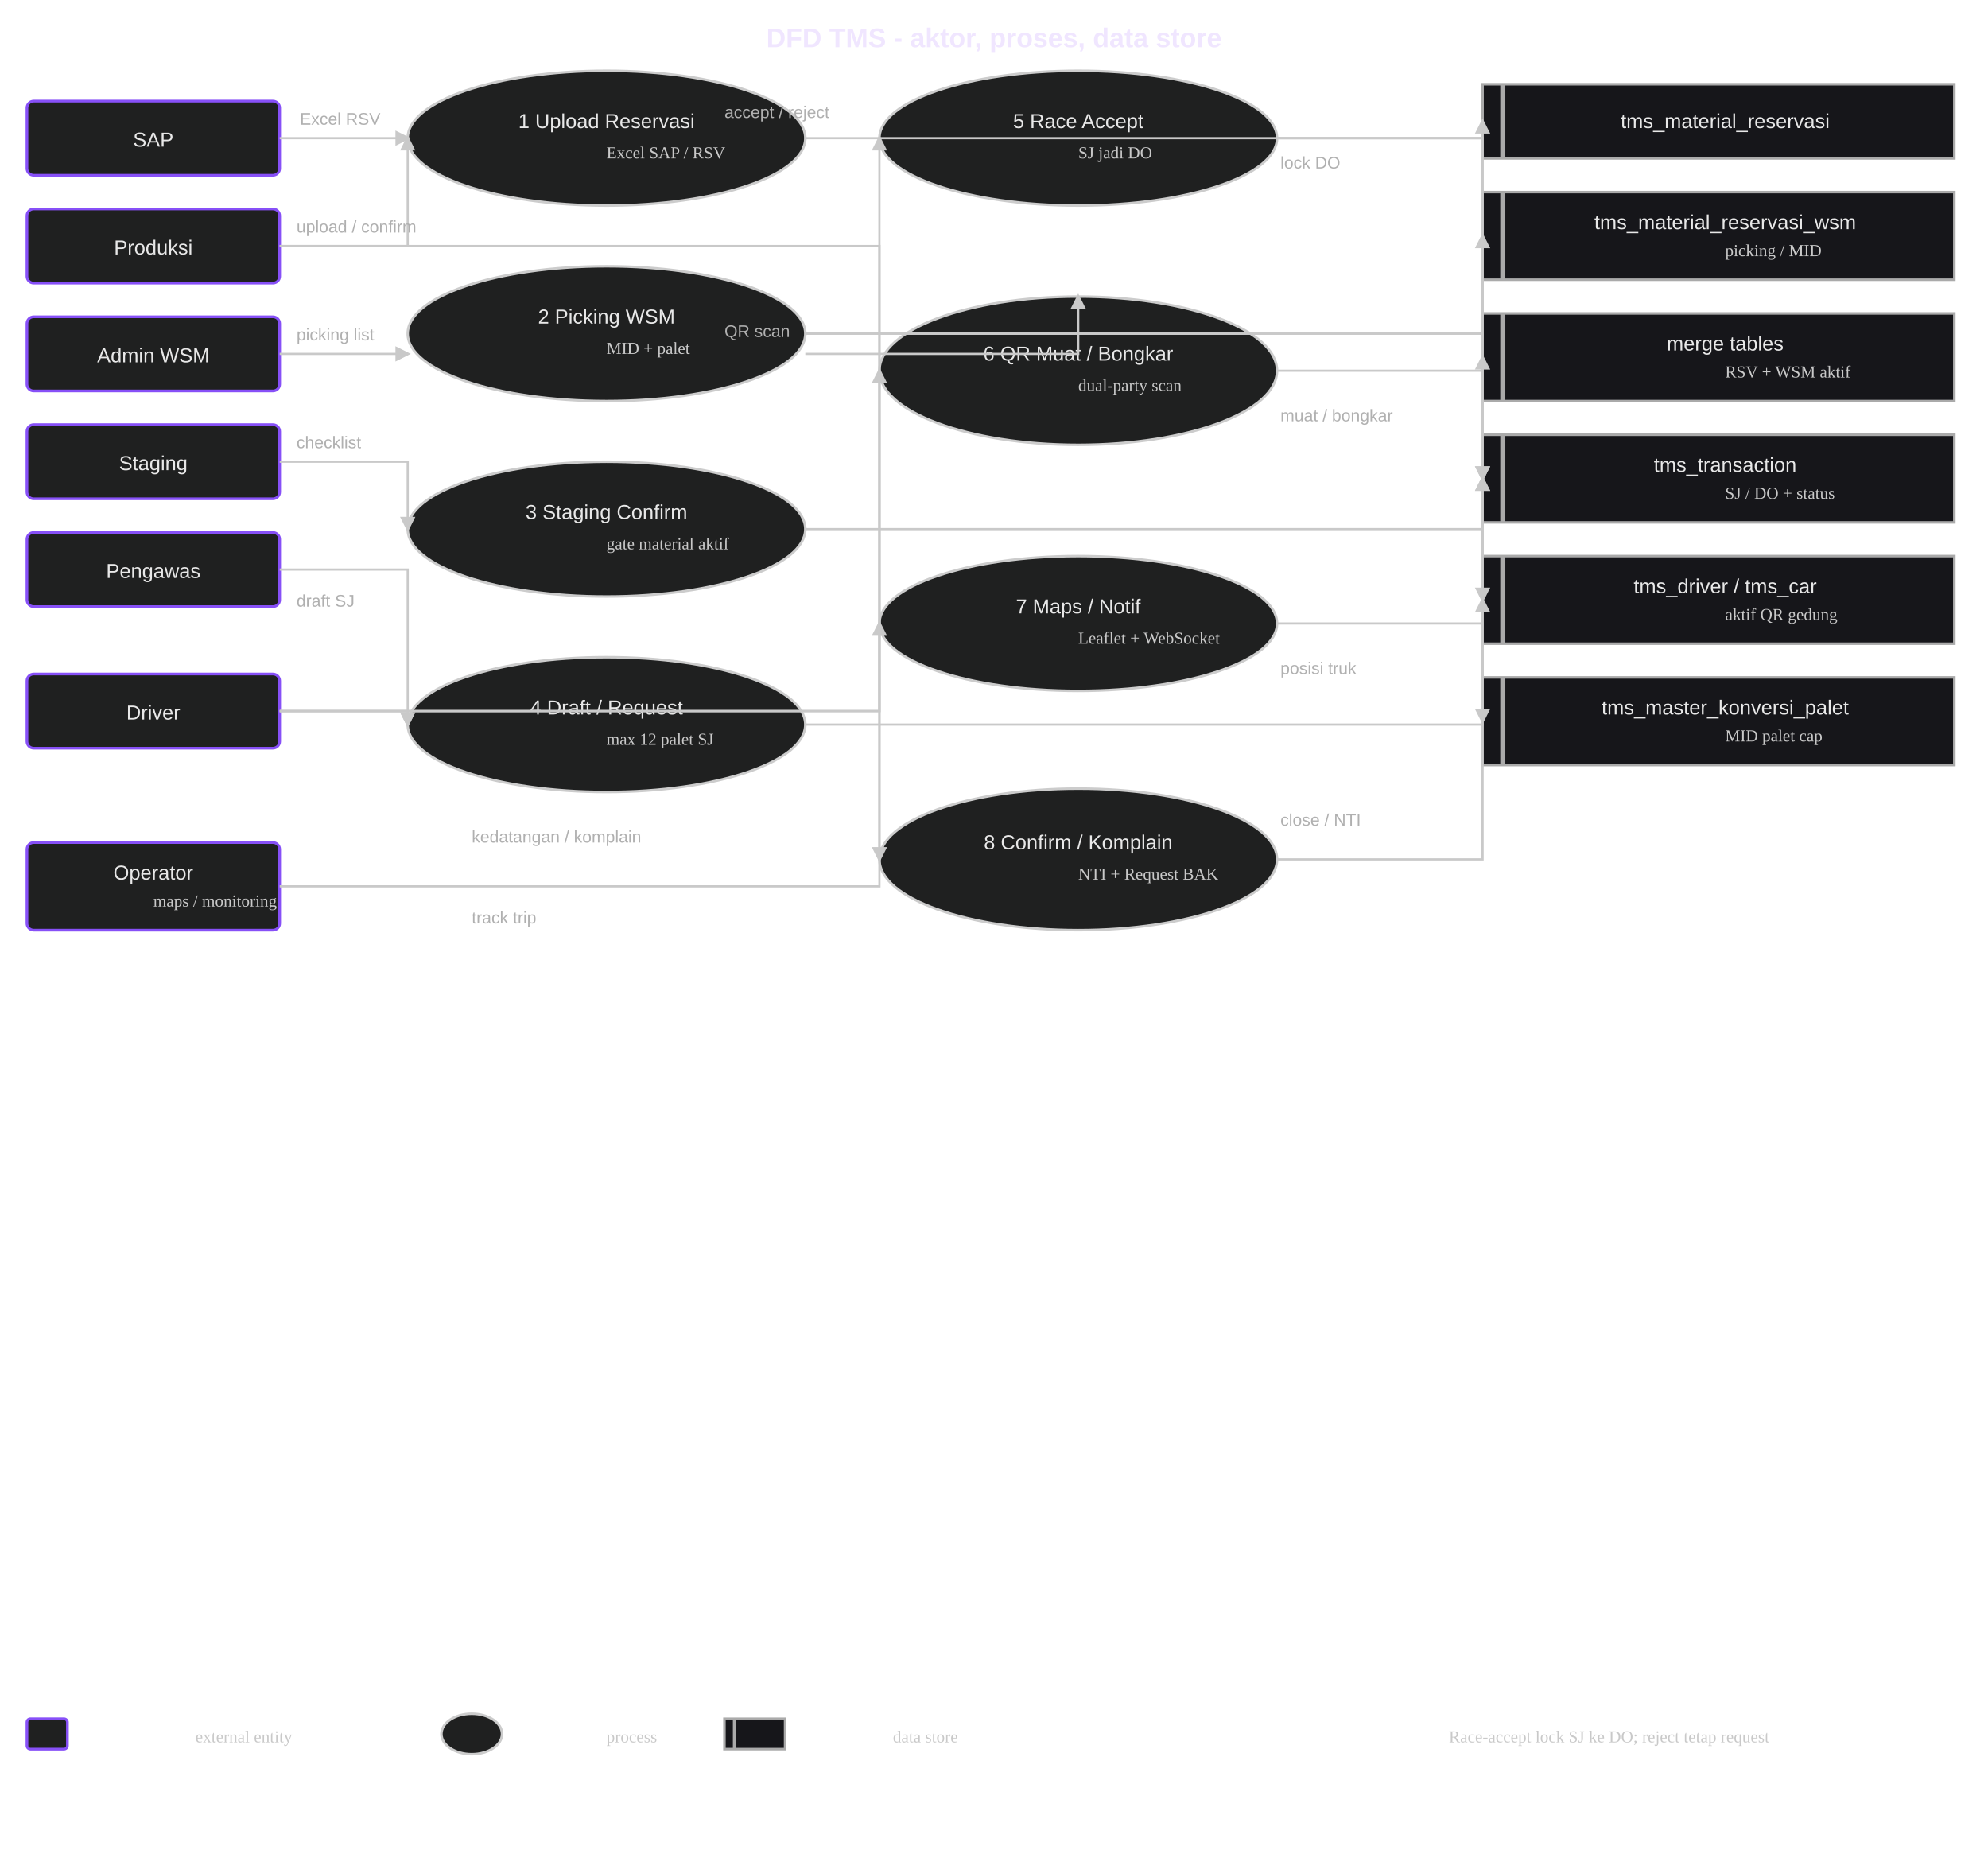
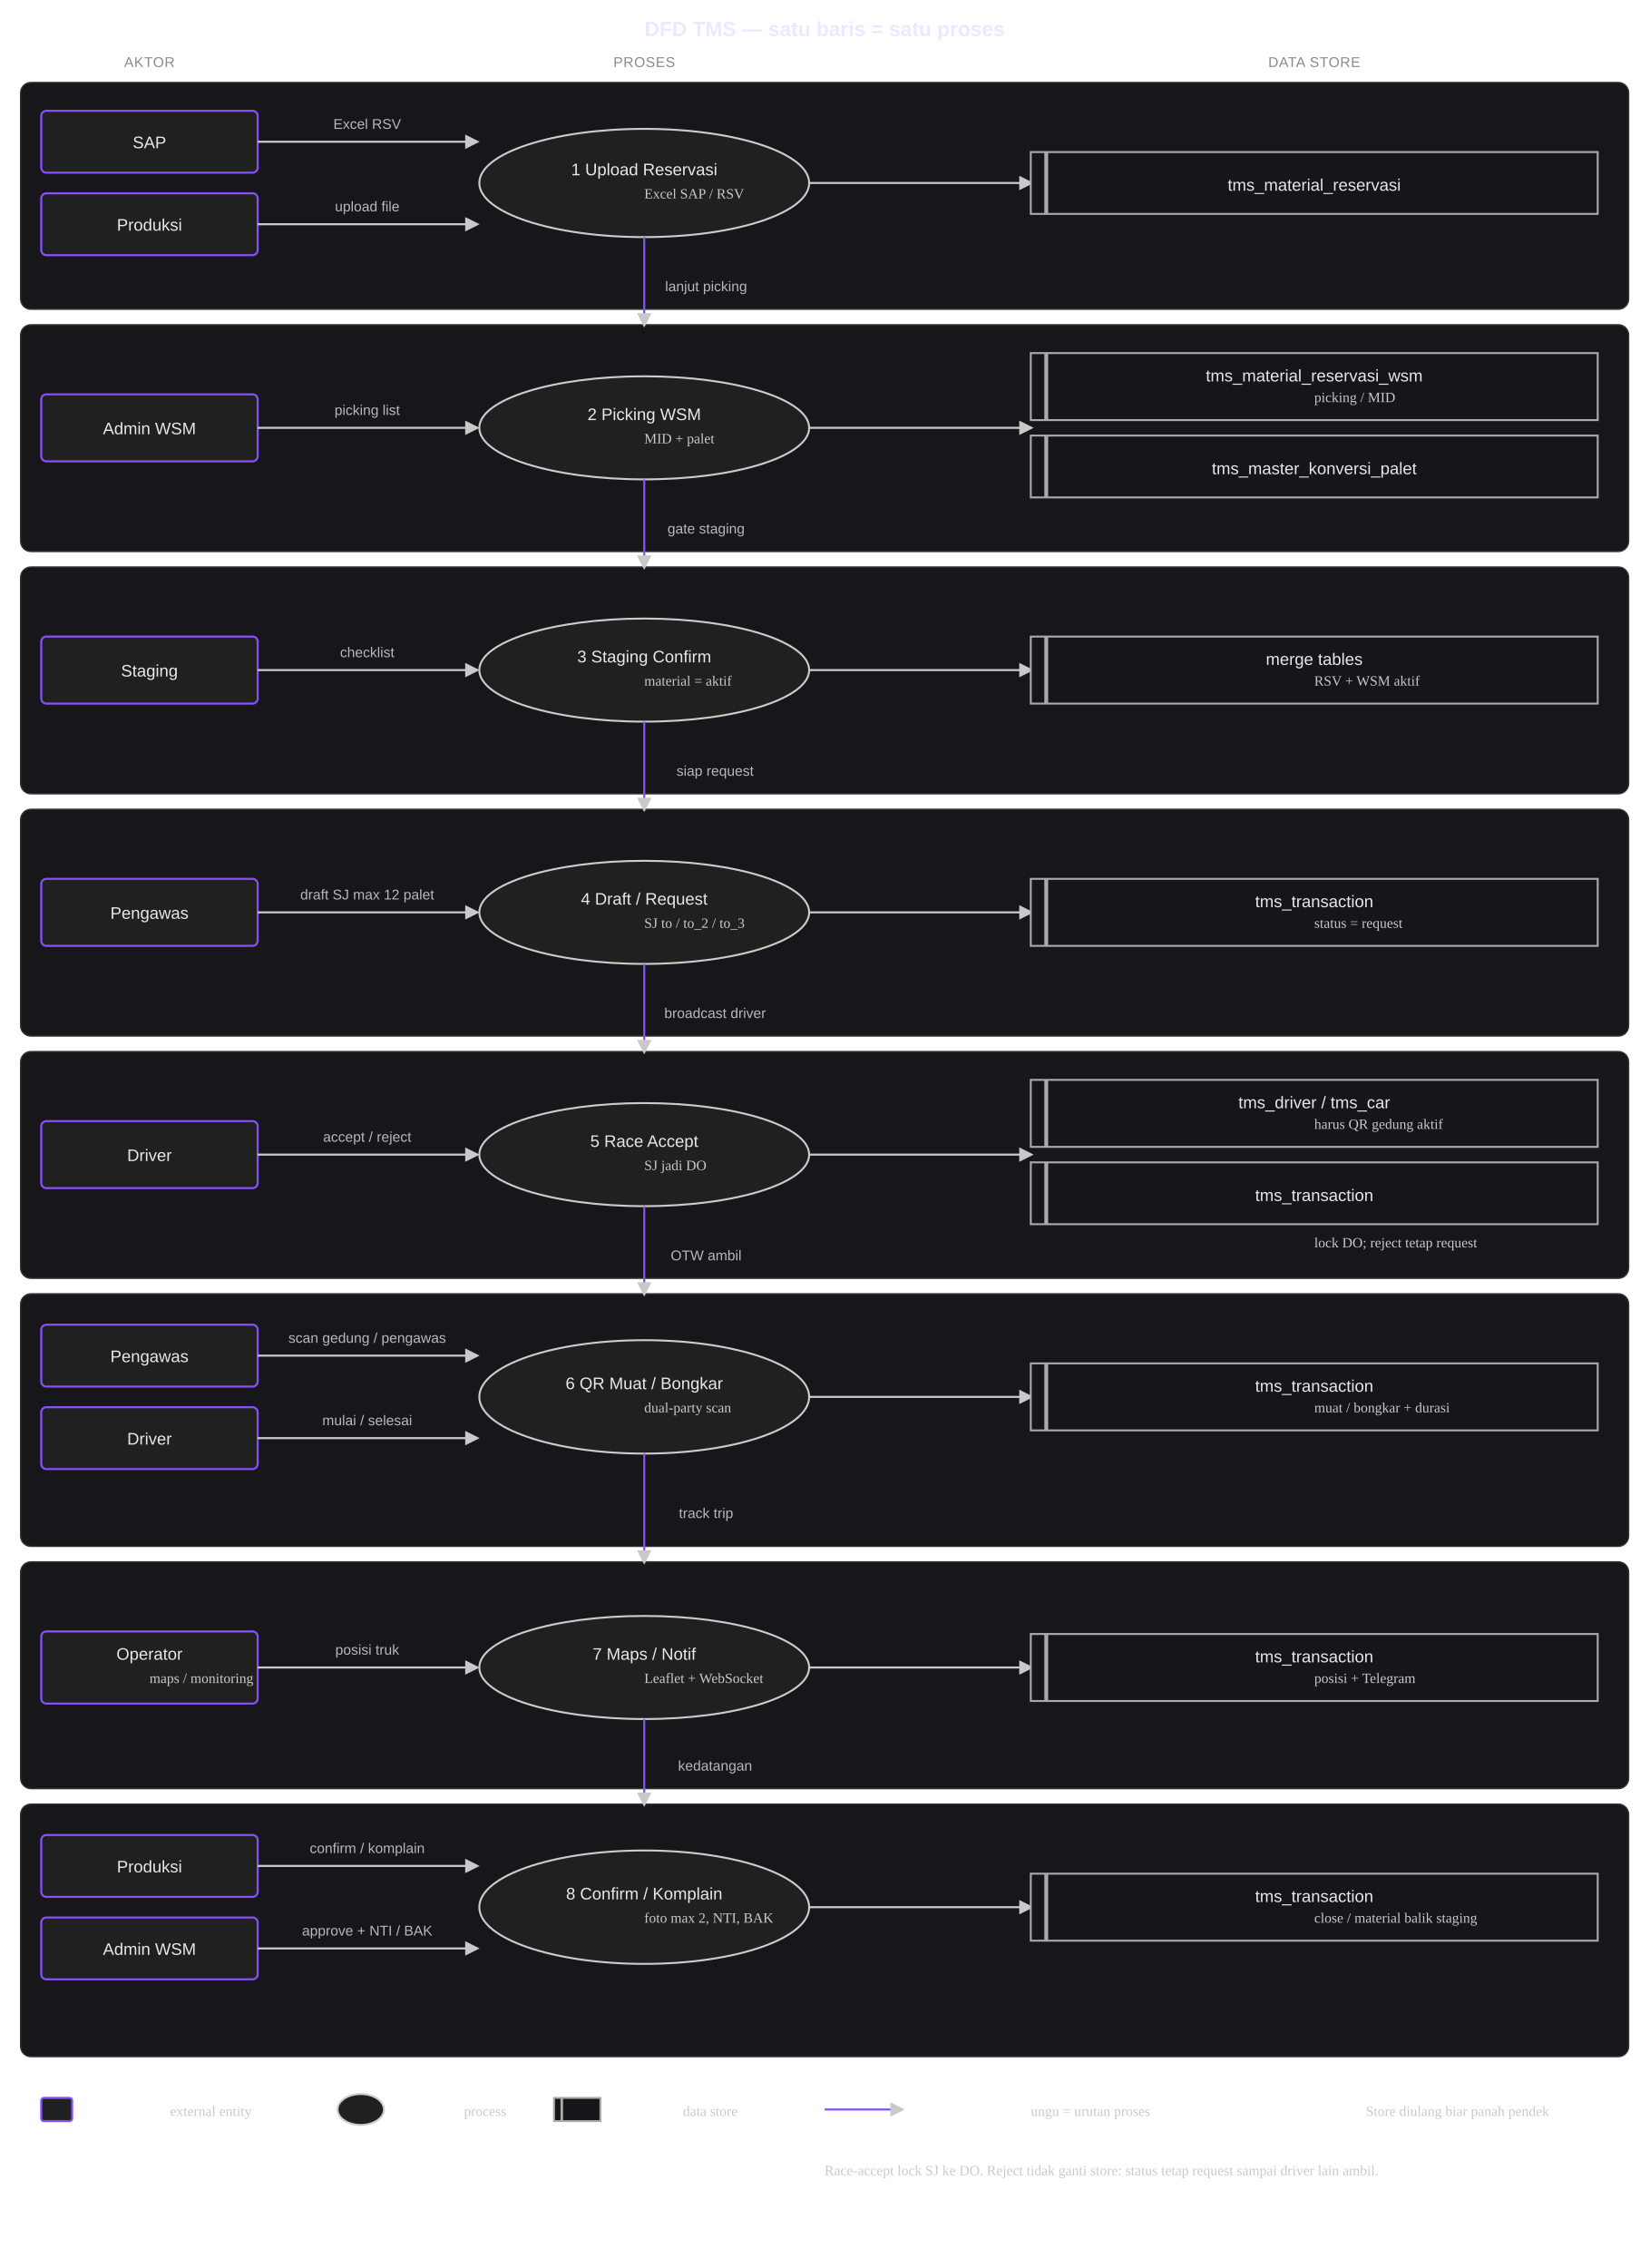
- <svg xmlns="http://www.w3.org/2000/svg" viewBox="0 0 1180 1100" width="100%" role="img" aria-label="TMS data flow diagram">
+ <svg xmlns="http://www.w3.org/2000/svg" viewBox="0 0 1280 1760" width="100%" role="img" aria-label="TMS data flow diagram">
  <defs>
    <marker id="tms-d-arrow" viewBox="0 0 10 10" refX="8" refY="5" markerWidth="7" markerHeight="7" orient="auto">
      <path d="M0,0 L10,5 L0,10 z" fill="#c9c9c9" />
    </marker>
  </defs>
  <style>
+     .band { fill: #17171b; stroke: #333; stroke-width: 1; }
    .ent { fill: #1f2020; stroke: #8750f7; stroke-width: 1.6; }
    .proc { fill: #1f2020; stroke: #ccc; stroke-width: 1.5; }
    .store { fill: #16161a; stroke: #aaa; stroke-width: 1.5; }
-     .label { fill: #e8e8e8; font-family: "Trebuchet MS", Verdana, Arial, sans-serif; font-size: 12px; text-anchor: middle; }
-     .sub { font-size: 10px; fill: #c9c9c9; }
-     .flow { stroke: #c9c9c9; stroke-width: 1.3; fill: none; marker-end: url(#tms-d-arrow); }
-     .flab { fill: #b0b0b0; font-family: "Trebuchet MS", Verdana, Arial, sans-serif; font-size: 10px; }
+     .label { fill: #e8e8e8; font-family: "Trebuchet MS", Verdana, Arial, sans-serif; font-size: 13px; text-anchor: middle; }
+     .sub { font-size: 11px; fill: #c9c9c9; }
+     .flow { stroke: #c9c9c9; stroke-width: 1.6; fill: none; marker-end: url(#tms-d-arrow); }
+     .seq { stroke: #8750f7; stroke-width: 1.6; fill: none; marker-end: url(#tms-d-arrow); }
+     .flab { fill: #b8b8b8; font-family: "Trebuchet MS", Verdana, Arial, sans-serif; font-size: 11px; text-anchor: middle; }
    .title { fill: #f0e6ff; font-family: "Trebuchet MS", Verdana, Arial, sans-serif; font-size: 16px; font-weight: 700; text-anchor: middle; }
+     .col { fill: #8a8a8a; font-family: "Trebuchet MS", Verdana, Arial, sans-serif; font-size: 11px; text-anchor: middle; letter-spacing: 0.4px; }
  </style>
-   <text class="title" x="590" y="28">DFD TMS - aktor, proses, data store</text>
-   <rect class="ent" x="16" y="60" width="150" height="44" rx="4" />
-   <text class="label" x="91" y="87">SAP</text>
-   <rect class="ent" x="16" y="124" width="150" height="44" rx="4" />
-   <text class="label" x="91" y="151">Produksi</text>
-   <rect class="ent" x="16" y="188" width="150" height="44" rx="4" />
-   <text class="label" x="91" y="215">Admin WSM</text>
-   <rect class="ent" x="16" y="252" width="150" height="44" rx="4" />
-   <text class="label" x="91" y="279">Staging</text>
-   <rect class="ent" x="16" y="316" width="150" height="44" rx="4" />
-   <text class="label" x="91" y="343">Pengawas</text>
-   <rect class="ent" x="16" y="400" width="150" height="44" rx="4" />
-   <text class="label" x="91" y="427">Driver</text>
-   <rect class="ent" x="16" y="500" width="150" height="52" rx="4" />
-   <text class="label" x="91" y="522">Operator</text>
-   <text class="sub" x="91" y="538">maps / monitoring</text>
-   <ellipse class="proc" cx="360" cy="82" rx="118" ry="40" />
-   <text class="label" x="360" y="76">1 Upload Reservasi</text>
-   <text class="sub" x="360" y="94">Excel SAP / RSV</text>
-   <ellipse class="proc" cx="360" cy="198" rx="118" ry="40" />
-   <text class="label" x="360" y="192">2 Picking WSM</text>
-   <text class="sub" x="360" y="210">MID + palet</text>
-   <ellipse class="proc" cx="360" cy="314" rx="118" ry="40" />
-   <text class="label" x="360" y="308">3 Staging Confirm</text>
-   <text class="sub" x="360" y="326">gate material aktif</text>
-   <ellipse class="proc" cx="360" cy="430" rx="118" ry="40" />
-   <text class="label" x="360" y="424">4 Draft / Request</text>
-   <text class="sub" x="360" y="442">max 12 palet SJ</text>
-   <ellipse class="proc" cx="640" cy="82" rx="118" ry="40" />
-   <text class="label" x="640" y="76">5 Race Accept</text>
-   <text class="sub" x="640" y="94">SJ jadi DO</text>
-   <ellipse class="proc" cx="640" cy="220" rx="118" ry="44" />
-   <text class="label" x="640" y="214">6 QR Muat / Bongkar</text>
-   <text class="sub" x="640" y="232">dual-party scan</text>
-   <ellipse class="proc" cx="640" cy="370" rx="118" ry="40" />
-   <text class="label" x="640" y="364">7 Maps / Notif</text>
-   <text class="sub" x="640" y="382">Leaflet + WebSocket</text>
-   <ellipse class="proc" cx="640" cy="510" rx="118" ry="42" />
-   <text class="label" x="640" y="504">8 Confirm / Komplain</text>
-   <text class="sub" x="640" y="522">NTI + Request BAK</text>
-   <rect class="store" x="880" y="50" width="280" height="44" />
-   <line x1="892" y1="50" x2="892" y2="94" stroke="#aaa" stroke-width="3" />
-   <text class="label" x="1024" y="76">tms_material_reservasi</text>
-   <rect class="store" x="880" y="114" width="280" height="52" />
-   <line x1="892" y1="114" x2="892" y2="166" stroke="#aaa" stroke-width="3" />
-   <text class="label" x="1024" y="136">tms_material_reservasi_wsm</text>
-   <text class="sub" x="1024" y="152">picking / MID</text>
-   <rect class="store" x="880" y="186" width="280" height="52" />
-   <line x1="892" y1="186" x2="892" y2="238" stroke="#aaa" stroke-width="3" />
-   <text class="label" x="1024" y="208">merge tables</text>
-   <text class="sub" x="1024" y="224">RSV + WSM aktif</text>
-   <rect class="store" x="880" y="258" width="280" height="52" />
-   <line x1="892" y1="258" x2="892" y2="310" stroke="#aaa" stroke-width="3" />
-   <text class="label" x="1024" y="280">tms_transaction</text>
-   <text class="sub" x="1024" y="296">SJ / DO + status</text>
-   <rect class="store" x="880" y="330" width="280" height="52" />
-   <line x1="892" y1="330" x2="892" y2="382" stroke="#aaa" stroke-width="3" />
-   <text class="label" x="1024" y="352">tms_driver / tms_car</text>
-   <text class="sub" x="1024" y="368">aktif QR gedung</text>
-   <rect class="store" x="880" y="402" width="280" height="52" />
-   <line x1="892" y1="402" x2="892" y2="454" stroke="#aaa" stroke-width="3" />
-   <text class="label" x="1024" y="424">tms_master_konversi_palet</text>
-   <text class="sub" x="1024" y="440">MID palet cap</text>
-   <path class="flow" d="M166 82 H242" />
-   <text class="flab" x="178" y="74">Excel RSV</text>
-   <path class="flow" d="M166 146 H242 V82" />
-   <text class="flab" x="176" y="138">upload / confirm</text>
-   <path class="flow" d="M166 210 H242" />
-   <text class="flab" x="176" y="202">picking list</text>
-   <path class="flow" d="M166 274 H242 V314" />
-   <text class="flab" x="176" y="266">checklist</text>
-   <path class="flow" d="M166 338 H242 V430" />
-   <text class="flab" x="176" y="360">draft SJ</text>
-   <path class="flow" d="M166 422 H242 V430" />
-   <path class="flow" d="M166 422 H522 V82" />
-   <text class="flab" x="430" y="70">accept / reject</text>
-   <path class="flow" d="M166 422 H522 V220" />
-   <text class="flab" x="430" y="200">QR scan</text>
-   <path class="flow" d="M166 526 H522 V370" />
-   <text class="flab" x="280" y="548">track trip</text>
-   <path class="flow" d="M166 146 H522 V510" />
-   <text class="flab" x="280" y="500">kedatangan / komplain</text>
-   <path class="flow" d="M478 82 H880 V72" />
-   <path class="flow" d="M478 198 H880 V140" />
-   <path class="flow" d="M478 198 H880 V428" />
-   <path class="flow" d="M478 314 H880 V212" />
-   <path class="flow" d="M478 430 H880 V284" />
-   <path class="flow" d="M758 82 H880 V356" />
-   <path class="flow" d="M758 82 H880 V284" />
-   <path class="flow" d="M758 220 H880 V284" />
-   <path class="flow" d="M758 370 H880 V356" />
-   <path class="flow" d="M758 510 H880 V284" />
-   <path class="flow" d="M478 210 H640 V176" />
-   <text class="flab" x="760" y="100">lock DO</text>
-   <text class="flab" x="760" y="250">muat / bongkar</text>
-   <text class="flab" x="760" y="400">posisi truk</text>
-   <text class="flab" x="760" y="490">close / NTI</text>
-   <rect class="ent" x="16" y="1020" width="24" height="18" rx="2" />
-   <text class="sub" x="116" y="1034">external entity</text>
-   <ellipse class="proc" cx="280" cy="1029" rx="18" ry="12" />
-   <text class="sub" x="360" y="1034">process</text>
-   <rect class="store" x="430" y="1020" width="36" height="18" />
-   <line x1="436" y1="1020" x2="436" y2="1038" stroke="#aaa" stroke-width="2" />
-   <text class="sub" x="530" y="1034">data store</text>
-   <text class="sub" x="860" y="1034">Race-accept lock SJ ke DO; reject tetap request</text>
+   <text class="title" x="640" y="28">DFD TMS — satu baris = satu proses</text>
+   <text class="col" x="116" y="52">AKTOR</text>
+   <text class="col" x="500" y="52">PROSES</text>
+   <text class="col" x="1020" y="52">DATA STORE</text>
+   <rect class="band" x="16" y="64" width="1248" height="176" rx="8" />
+   <rect class="band" x="16" y="252" width="1248" height="176" rx="8" />
+   <rect class="band" x="16" y="440" width="1248" height="176" rx="8" />
+   <rect class="band" x="16" y="628" width="1248" height="176" rx="8" />
+   <rect class="band" x="16" y="816" width="1248" height="176" rx="8" />
+   <rect class="band" x="16" y="1004" width="1248" height="196" rx="8" />
+   <rect class="band" x="16" y="1212" width="1248" height="176" rx="8" />
+   <rect class="band" x="16" y="1400" width="1248" height="196" rx="8" />
+   <rect class="ent" x="32" y="86" width="168" height="48" rx="4" />
+   <text class="label" x="116" y="115">SAP</text>
+   <path class="flow" d="M200 110 H370" />
+   <text class="flab" x="285" y="100">Excel RSV</text>
+   <rect class="ent" x="32" y="150" width="168" height="48" rx="4" />
+   <text class="label" x="116" y="179">Produksi</text>
+   <path class="flow" d="M200 174 H370" />
+   <text class="flab" x="285" y="164">upload file</text>
+   <ellipse class="proc" cx="500" cy="142" rx="128" ry="42" />
+   <text class="label" x="500" y="136">1 Upload Reservasi</text>
+   <text class="sub" x="500" y="154">Excel SAP / RSV</text>
+   <path class="flow" d="M628 142 H800" />
+   <rect class="store" x="800" y="118" width="440" height="48" />
+   <line x1="812" y1="118" x2="812" y2="166" stroke="#aaa" stroke-width="3" />
+   <text class="label" x="1020" y="148">tms_material_reservasi</text>
+   <path class="seq" d="M500 184 V252" />
+   <text class="flab" x="548" y="226">lanjut picking</text>
+   <rect class="ent" x="32" y="306" width="168" height="52" rx="4" />
+   <text class="label" x="116" y="337">Admin WSM</text>
+   <path class="flow" d="M200 332 H370" />
+   <text class="flab" x="285" y="322">picking list</text>
+   <ellipse class="proc" cx="500" cy="332" rx="128" ry="40" />
+   <text class="label" x="500" y="326">2 Picking WSM</text>
+   <text class="sub" x="500" y="344">MID + palet</text>
+   <path class="flow" d="M628 332 H800" />
+   <rect class="store" x="800" y="274" width="440" height="52" />
+   <line x1="812" y1="274" x2="812" y2="326" stroke="#aaa" stroke-width="3" />
+   <text class="label" x="1020" y="296">tms_material_reservasi_wsm</text>
+   <text class="sub" x="1020" y="312">picking / MID</text>
+   <rect class="store" x="800" y="338" width="440" height="48" />
+   <line x1="812" y1="338" x2="812" y2="386" stroke="#aaa" stroke-width="3" />
+   <text class="label" x="1020" y="368">tms_master_konversi_palet</text>
+   <path class="seq" d="M500 372 V440" />
+   <text class="flab" x="548" y="414">gate staging</text>
+   <rect class="ent" x="32" y="494" width="168" height="52" rx="4" />
+   <text class="label" x="116" y="525">Staging</text>
+   <path class="flow" d="M200 520 H370" />
+   <text class="flab" x="285" y="510">checklist</text>
+   <ellipse class="proc" cx="500" cy="520" rx="128" ry="40" />
+   <text class="label" x="500" y="514">3 Staging Confirm</text>
+   <text class="sub" x="500" y="532">material = aktif</text>
+   <path class="flow" d="M628 520 H800" />
+   <rect class="store" x="800" y="494" width="440" height="52" />
+   <line x1="812" y1="494" x2="812" y2="546" stroke="#aaa" stroke-width="3" />
+   <text class="label" x="1020" y="516">merge tables</text>
+   <text class="sub" x="1020" y="532">RSV + WSM aktif</text>
+   <path class="seq" d="M500 560 V628" />
+   <text class="flab" x="555" y="602">siap request</text>
+   <rect class="ent" x="32" y="682" width="168" height="52" rx="4" />
+   <text class="label" x="116" y="713">Pengawas</text>
+   <path class="flow" d="M200 708 H370" />
+   <text class="flab" x="285" y="698">draft SJ max 12 palet</text>
+   <ellipse class="proc" cx="500" cy="708" rx="128" ry="40" />
+   <text class="label" x="500" y="702">4 Draft / Request</text>
+   <text class="sub" x="500" y="720">SJ to / to_2 / to_3</text>
+   <path class="flow" d="M628 708 H800" />
+   <rect class="store" x="800" y="682" width="440" height="52" />
+   <line x1="812" y1="682" x2="812" y2="734" stroke="#aaa" stroke-width="3" />
+   <text class="label" x="1020" y="704">tms_transaction</text>
+   <text class="sub" x="1020" y="720">status = request</text>
+   <path class="seq" d="M500 748 V816" />
+   <text class="flab" x="555" y="790">broadcast driver</text>
+   <rect class="ent" x="32" y="870" width="168" height="52" rx="4" />
+   <text class="label" x="116" y="901">Driver</text>
+   <path class="flow" d="M200 896 H370" />
+   <text class="flab" x="285" y="886">accept / reject</text>
+   <ellipse class="proc" cx="500" cy="896" rx="128" ry="40" />
+   <text class="label" x="500" y="890">5 Race Accept</text>
+   <text class="sub" x="500" y="908">SJ jadi DO</text>
+   <path class="flow" d="M628 896 H800" />
+   <rect class="store" x="800" y="838" width="440" height="52" />
+   <line x1="812" y1="838" x2="812" y2="890" stroke="#aaa" stroke-width="3" />
+   <text class="label" x="1020" y="860">tms_driver / tms_car</text>
+   <text class="sub" x="1020" y="876">harus QR gedung aktif</text>
+   <rect class="store" x="800" y="902" width="440" height="48" />
+   <line x1="812" y1="902" x2="812" y2="950" stroke="#aaa" stroke-width="3" />
+   <text class="label" x="1020" y="932">tms_transaction</text>
+   <text class="sub" x="1020" y="968">lock DO; reject tetap request</text>
+   <path class="seq" d="M500 936 V1004" />
+   <text class="flab" x="548" y="978">OTW ambil</text>
+   <rect class="ent" x="32" y="1028" width="168" height="48" rx="4" />
+   <text class="label" x="116" y="1057">Pengawas</text>
+   <path class="flow" d="M200 1052 H370" />
+   <text class="flab" x="285" y="1042">scan gedung / pengawas</text>
+   <rect class="ent" x="32" y="1092" width="168" height="48" rx="4" />
+   <text class="label" x="116" y="1121">Driver</text>
+   <path class="flow" d="M200 1116 H370" />
+   <text class="flab" x="285" y="1106">mulai / selesai</text>
+   <ellipse class="proc" cx="500" cy="1084" rx="128" ry="44" />
+   <text class="label" x="500" y="1078">6 QR Muat / Bongkar</text>
+   <text class="sub" x="500" y="1096">dual-party scan</text>
+   <path class="flow" d="M628 1084 H800" />
+   <rect class="store" x="800" y="1058" width="440" height="52" />
+   <line x1="812" y1="1058" x2="812" y2="1110" stroke="#aaa" stroke-width="3" />
+   <text class="label" x="1020" y="1080">tms_transaction</text>
+   <text class="sub" x="1020" y="1096">muat / bongkar + durasi</text>
+   <path class="seq" d="M500 1128 V1212" />
+   <text class="flab" x="548" y="1178">track trip</text>
+   <rect class="ent" x="32" y="1266" width="168" height="56" rx="4" />
+   <text class="label" x="116" y="1288">Operator</text>
+   <text class="sub" x="116" y="1306">maps / monitoring</text>
+   <path class="flow" d="M200 1294 H370" />
+   <text class="flab" x="285" y="1284">posisi truk</text>
+   <ellipse class="proc" cx="500" cy="1294" rx="128" ry="40" />
+   <text class="label" x="500" y="1288">7 Maps / Notif</text>
+   <text class="sub" x="500" y="1306">Leaflet + WebSocket</text>
+   <path class="flow" d="M628 1294 H800" />
+   <rect class="store" x="800" y="1268" width="440" height="52" />
+   <line x1="812" y1="1268" x2="812" y2="1320" stroke="#aaa" stroke-width="3" />
+   <text class="label" x="1020" y="1290">tms_transaction</text>
+   <text class="sub" x="1020" y="1306">posisi + Telegram</text>
+   <path class="seq" d="M500 1334 V1400" />
+   <text class="flab" x="555" y="1374">kedatangan</text>
+   <rect class="ent" x="32" y="1424" width="168" height="48" rx="4" />
+   <text class="label" x="116" y="1453">Produksi</text>
+   <path class="flow" d="M200 1448 H370" />
+   <text class="flab" x="285" y="1438">confirm / komplain</text>
+   <rect class="ent" x="32" y="1488" width="168" height="48" rx="4" />
+   <text class="label" x="116" y="1517">Admin WSM</text>
+   <path class="flow" d="M200 1512 H370" />
+   <text class="flab" x="285" y="1502">approve + NTI / BAK</text>
+   <ellipse class="proc" cx="500" cy="1480" rx="128" ry="44" />
+   <text class="label" x="500" y="1474">8 Confirm / Komplain</text>
+   <text class="sub" x="500" y="1492">foto max 2, NTI, BAK</text>
+   <path class="flow" d="M628 1480 H800" />
+   <rect class="store" x="800" y="1454" width="440" height="52" />
+   <line x1="812" y1="1454" x2="812" y2="1506" stroke="#aaa" stroke-width="3" />
+   <text class="label" x="1020" y="1476">tms_transaction</text>
+   <text class="sub" x="1020" y="1492">close / material balik staging</text>
+   <rect class="ent" x="32" y="1628" width="24" height="18" rx="2" />
+   <text class="sub" x="132" y="1642">external entity</text>
+   <ellipse class="proc" cx="280" cy="1637" rx="18" ry="12" />
+   <text class="sub" x="360" y="1642">process</text>
+   <rect class="store" x="430" y="1628" width="36" height="18" />
+   <line x1="436" y1="1628" x2="436" y2="1646" stroke="#aaa" stroke-width="2" />
+   <text class="sub" x="530" y="1642">data store</text>
+   <path class="seq" d="M640 1637 H700" />
+   <text class="sub" x="800" y="1642">ungu = urutan proses</text>
+   <text class="sub" x="1060" y="1642">Store diulang biar panah pendek</text>
+   <text class="sub" x="640" y="1688">Race-accept lock SJ ke DO. Reject tidak ganti store: status tetap request sampai driver lain ambil.</text>
</svg>
